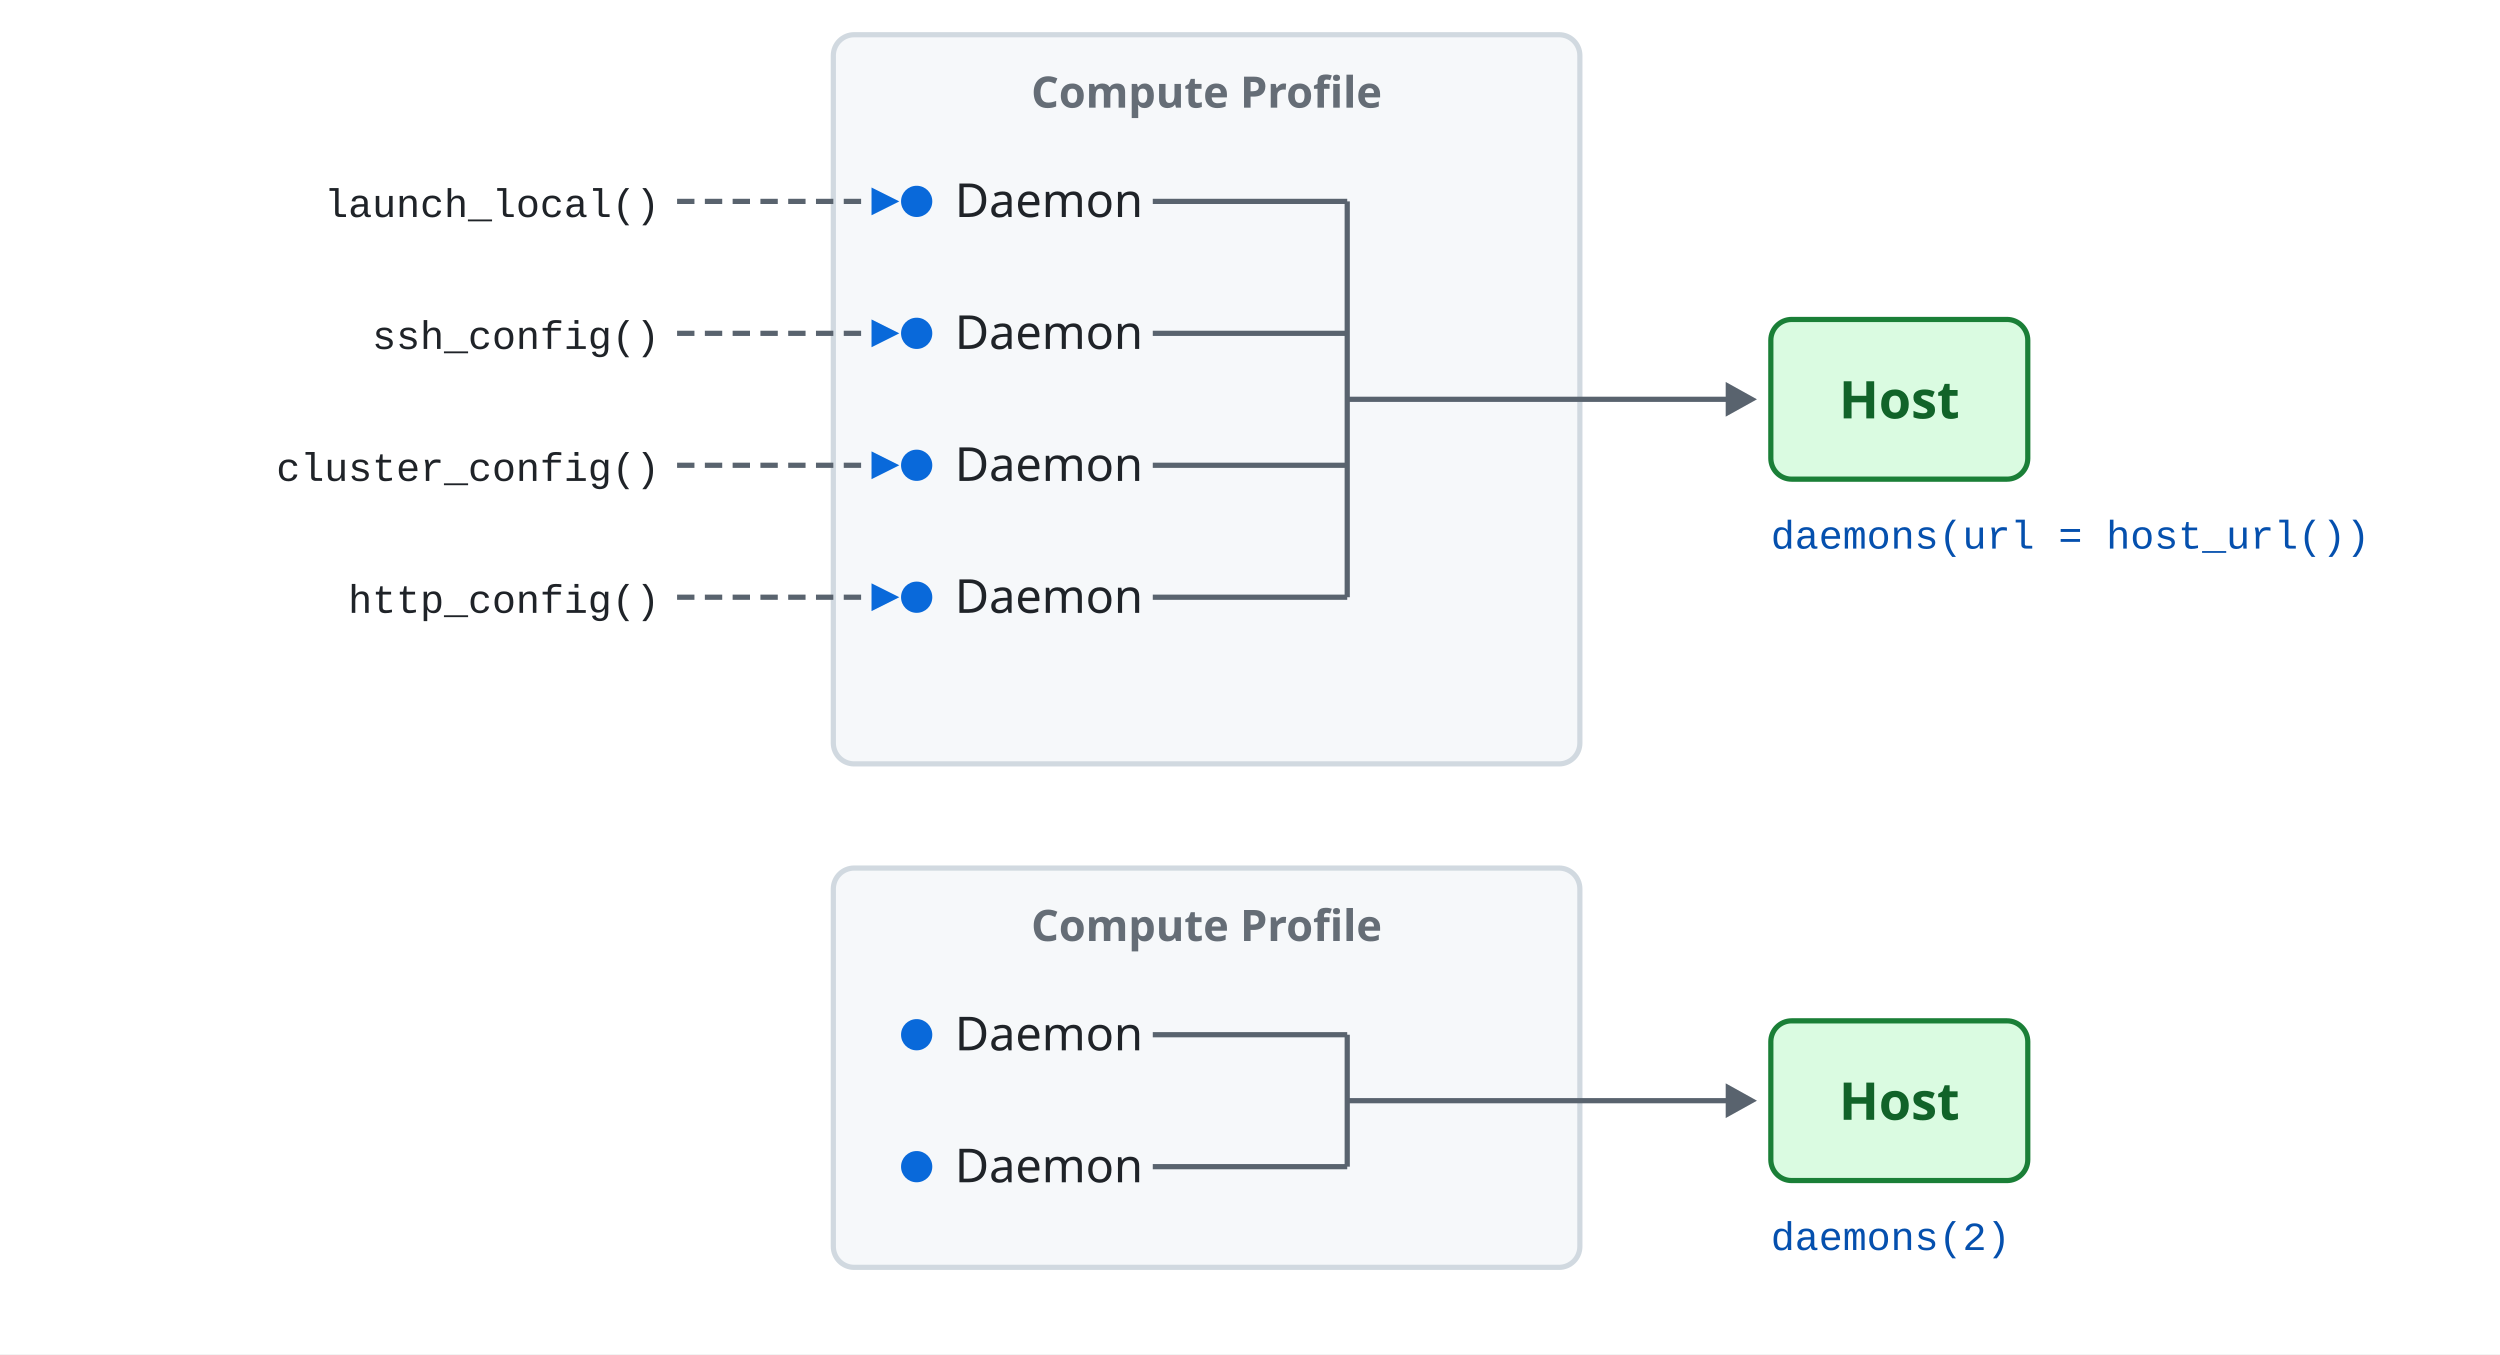
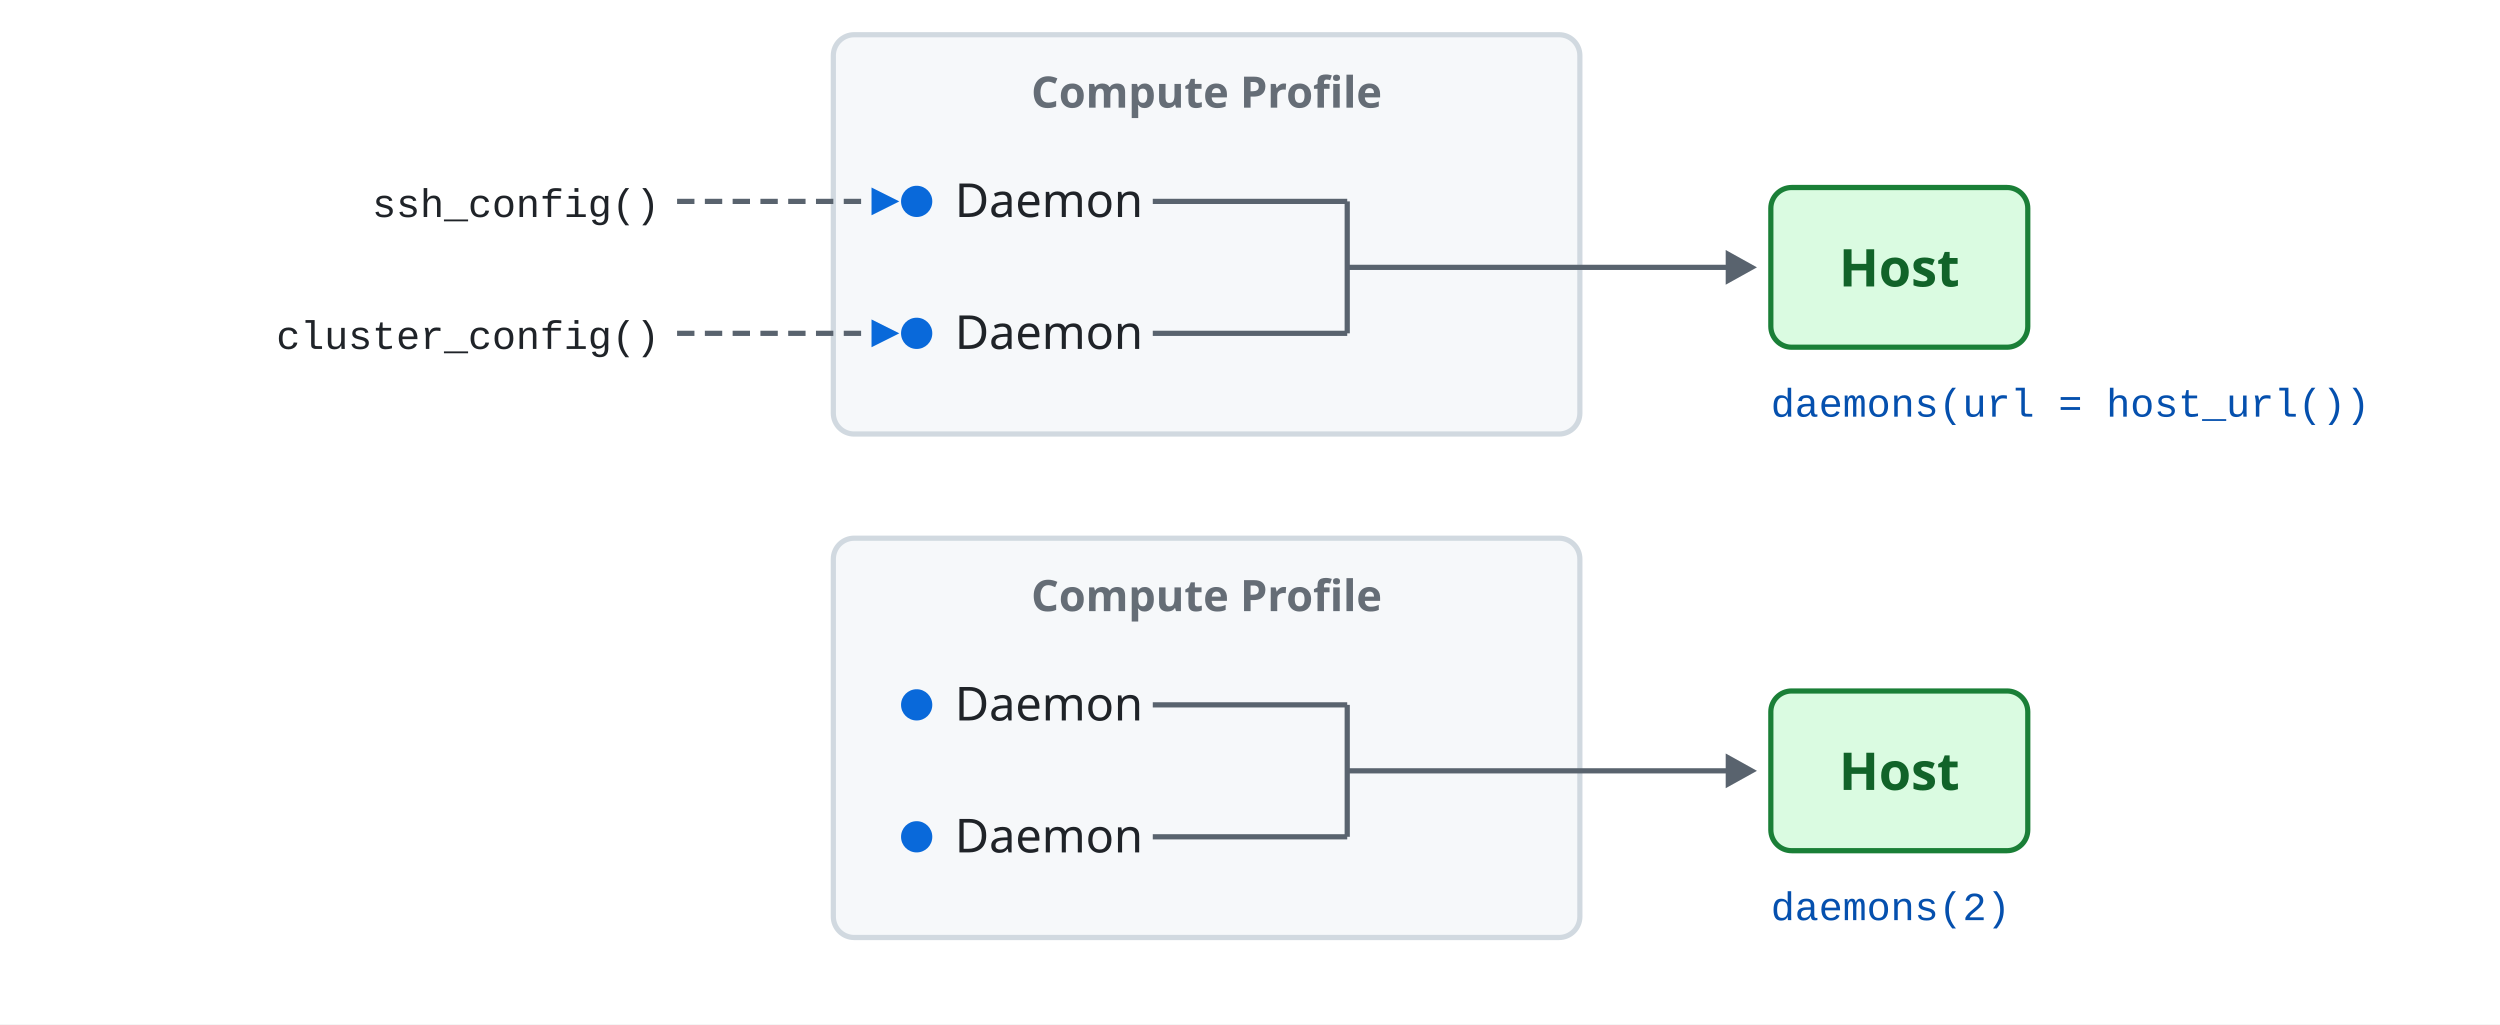
- <svg xmlns="http://www.w3.org/2000/svg" viewBox="0 0 720 390" fill="none">
-   <rect width="720" height="390" fill="white" />
+ <svg xmlns="http://www.w3.org/2000/svg" viewBox="0 0 720 295" fill="none">
+   <rect width="720" height="295" fill="white" />
  <defs>
    <style>
      text {
        font-family: -apple-system, BlinkMacSystemFont, 'Segoe UI', Noto Sans, Helvetica, Arial, sans-serif;
      }
      .mono {
        font-family: ui-monospace, SFMono-Regular, 'SF Mono', Menlo, Consolas, 'Liberation Mono', monospace;
      }
      .profile-box { fill: #f6f8fa; stroke: #d1d9e0; stroke-width: 1.5; }
      .profile-label { font-size: 12.5px; fill: #656d76; font-weight: 600; }
      .daemon-dot { fill: #0969da; }
      .daemon-label { font-size: 13.5px; fill: #1f2328; font-weight: 500; }
      .host-box { fill: #dafbe1; stroke: #1a7f37; stroke-width: 1.5; }
      .host-label { font-size: 15px; fill: #116329; font-weight: 600; }
      .code-label { font-size: 11.5px; fill: #0550ae; }
      .launch-label { font-size: 11.5px; fill: #1f2328; }
      .conn { stroke: #59636e; stroke-width: 1.5; }
      .dotted { stroke: #59636e; stroke-width: 1.5; stroke-dasharray: 5 3; }
      .arrow { fill: #59636e; }
      .arrow-accent { fill: #0969da; }


    </style>
  </defs>
-   <rect class="profile-box" x="240" y="10" width="215" height="210" rx="6" />
+   <rect class="profile-box" x="240" y="10" width="215" height="115" rx="6" />
  <text class="profile-label" x="347.5" y="31" text-anchor="middle" textLength="105" lengthAdjust="spacingAndGlyphs">Compute Profile</text>
  <circle class="daemon-dot" cx="264" cy="58" r="4.5" />
  <text class="daemon-label" x="275" y="62.5" textLength="45" lengthAdjust="spacingAndGlyphs">Daemon</text>
  <line class="conn" x1="332" y1="58" x2="388" y2="58" />
  <circle class="daemon-dot" cx="264" cy="96" r="4.5" />
  <text class="daemon-label" x="275" y="100.5" textLength="45" lengthAdjust="spacingAndGlyphs">Daemon</text>
  <line class="conn" x1="332" y1="96" x2="388" y2="96" />
-   <circle class="daemon-dot" cx="264" cy="134" r="4.5" />
-   <text class="daemon-label" x="275" y="138.5" textLength="45" lengthAdjust="spacingAndGlyphs">Daemon</text>
-   <line class="conn" x1="332" y1="134" x2="388" y2="134" />
-   <circle class="daemon-dot" cx="264" cy="172" r="4.5" />
-   <text class="daemon-label" x="275" y="176.5" textLength="45" lengthAdjust="spacingAndGlyphs">Daemon</text>
-   <line class="conn" x1="332" y1="172" x2="388" y2="172" />
-   <line class="conn" x1="388" y1="58" x2="388" y2="172" />
-   <line class="conn" x1="388" y1="115" x2="502" y2="115" />
-   <polygon class="arrow" points="506,115 497,110 497,120" />
-   <rect class="host-box" x="510" y="92" width="74" height="46" rx="6" />
-   <text class="host-label" x="547" y="120.5" text-anchor="middle" textLength="35" lengthAdjust="spacingAndGlyphs">Host</text>
-   <text class="code-label mono" x="510" y="158" textLength="173" lengthAdjust="spacingAndGlyphs">daemons(url = host_url())</text>
-   <text class="launch-label mono" x="190" y="62.5" text-anchor="end" textLength="97" lengthAdjust="spacingAndGlyphs">launch_local()</text>
+   <line class="conn" x1="388" y1="58" x2="388" y2="96" />
+   <line class="conn" x1="388" y1="77" x2="502" y2="77" />
+   <polygon class="arrow" points="506,77 497,72 497,82" />
+   <rect class="host-box" x="510" y="54" width="74" height="46" rx="6" />
+   <text class="host-label" x="547" y="82.5" text-anchor="middle" textLength="35" lengthAdjust="spacingAndGlyphs">Host</text>
+   <text class="code-label mono" x="510" y="120" textLength="173" lengthAdjust="spacingAndGlyphs">daemons(url = host_url())</text>
+   <text class="launch-label mono" x="190" y="62.5" text-anchor="end" textLength="83" lengthAdjust="spacingAndGlyphs">ssh_config()</text>
  <line class="dotted" x1="195" y1="58" x2="251" y2="58" />
  <polygon class="arrow-accent" points="259,58 251,54 251,62" />
-   <text class="launch-label mono" x="190" y="100.5" text-anchor="end" textLength="83" lengthAdjust="spacingAndGlyphs">ssh_config()</text>
+   <text class="launch-label mono" x="190" y="100.5" text-anchor="end" textLength="110" lengthAdjust="spacingAndGlyphs">cluster_config()</text>
  <line class="dotted" x1="195" y1="96" x2="251" y2="96" />
  <polygon class="arrow-accent" points="259,96 251,92 251,100" />
-   <text class="launch-label mono" x="190" y="138.5" text-anchor="end" textLength="110" lengthAdjust="spacingAndGlyphs">cluster_config()</text>
-   <line class="dotted" x1="195" y1="134" x2="251" y2="134" />
-   <polygon class="arrow-accent" points="259,134 251,130 251,138" />
-   <text class="launch-label mono" x="190" y="176.5" text-anchor="end" textLength="90" lengthAdjust="spacingAndGlyphs">http_config()</text>
-   <line class="dotted" x1="195" y1="172" x2="251" y2="172" />
-   <polygon class="arrow-accent" points="259,172 251,168 251,176" />
-   <rect class="profile-box" x="240" y="250" width="215" height="115" rx="6" />
-   <text class="profile-label" x="347.5" y="271" text-anchor="middle" textLength="105" lengthAdjust="spacingAndGlyphs">Compute Profile</text>
-   <circle class="daemon-dot" cx="264" cy="298" r="4.5" />
-   <text class="daemon-label" x="275" y="302.5" textLength="45" lengthAdjust="spacingAndGlyphs">Daemon</text>
-   <line class="conn" x1="332" y1="298" x2="388" y2="298" />
-   <circle class="daemon-dot" cx="264" cy="336" r="4.5" />
-   <text class="daemon-label" x="275" y="340.5" textLength="45" lengthAdjust="spacingAndGlyphs">Daemon</text>
-   <line class="conn" x1="332" y1="336" x2="388" y2="336" />
-   <line class="conn" x1="388" y1="298" x2="388" y2="336" />
-   <line class="conn" x1="388" y1="317" x2="502" y2="317" />
-   <polygon class="arrow" points="506,317 497,312 497,322" />
-   <rect class="host-box" x="510" y="294" width="74" height="46" rx="6" />
-   <text class="host-label" x="547" y="322.5" text-anchor="middle" textLength="35" lengthAdjust="spacingAndGlyphs">Host</text>
-   <text class="code-label mono" x="510" y="360" textLength="69" lengthAdjust="spacingAndGlyphs">daemons(2)</text>
+   <rect class="profile-box" x="240" y="155" width="215" height="115" rx="6" />
+   <text class="profile-label" x="347.5" y="176" text-anchor="middle" textLength="105" lengthAdjust="spacingAndGlyphs">Compute Profile</text>
+   <circle class="daemon-dot" cx="264" cy="203" r="4.5" />
+   <text class="daemon-label" x="275" y="207.5" textLength="45" lengthAdjust="spacingAndGlyphs">Daemon</text>
+   <line class="conn" x1="332" y1="203" x2="388" y2="203" />
+   <circle class="daemon-dot" cx="264" cy="241" r="4.5" />
+   <text class="daemon-label" x="275" y="245.5" textLength="45" lengthAdjust="spacingAndGlyphs">Daemon</text>
+   <line class="conn" x1="332" y1="241" x2="388" y2="241" />
+   <line class="conn" x1="388" y1="203" x2="388" y2="241" />
+   <line class="conn" x1="388" y1="222" x2="502" y2="222" />
+   <polygon class="arrow" points="506,222 497,217 497,227" />
+   <rect class="host-box" x="510" y="199" width="74" height="46" rx="6" />
+   <text class="host-label" x="547" y="227.5" text-anchor="middle" textLength="35" lengthAdjust="spacingAndGlyphs">Host</text>
+   <text class="code-label mono" x="510" y="265" textLength="69" lengthAdjust="spacingAndGlyphs">daemons(2)</text>
</svg>
